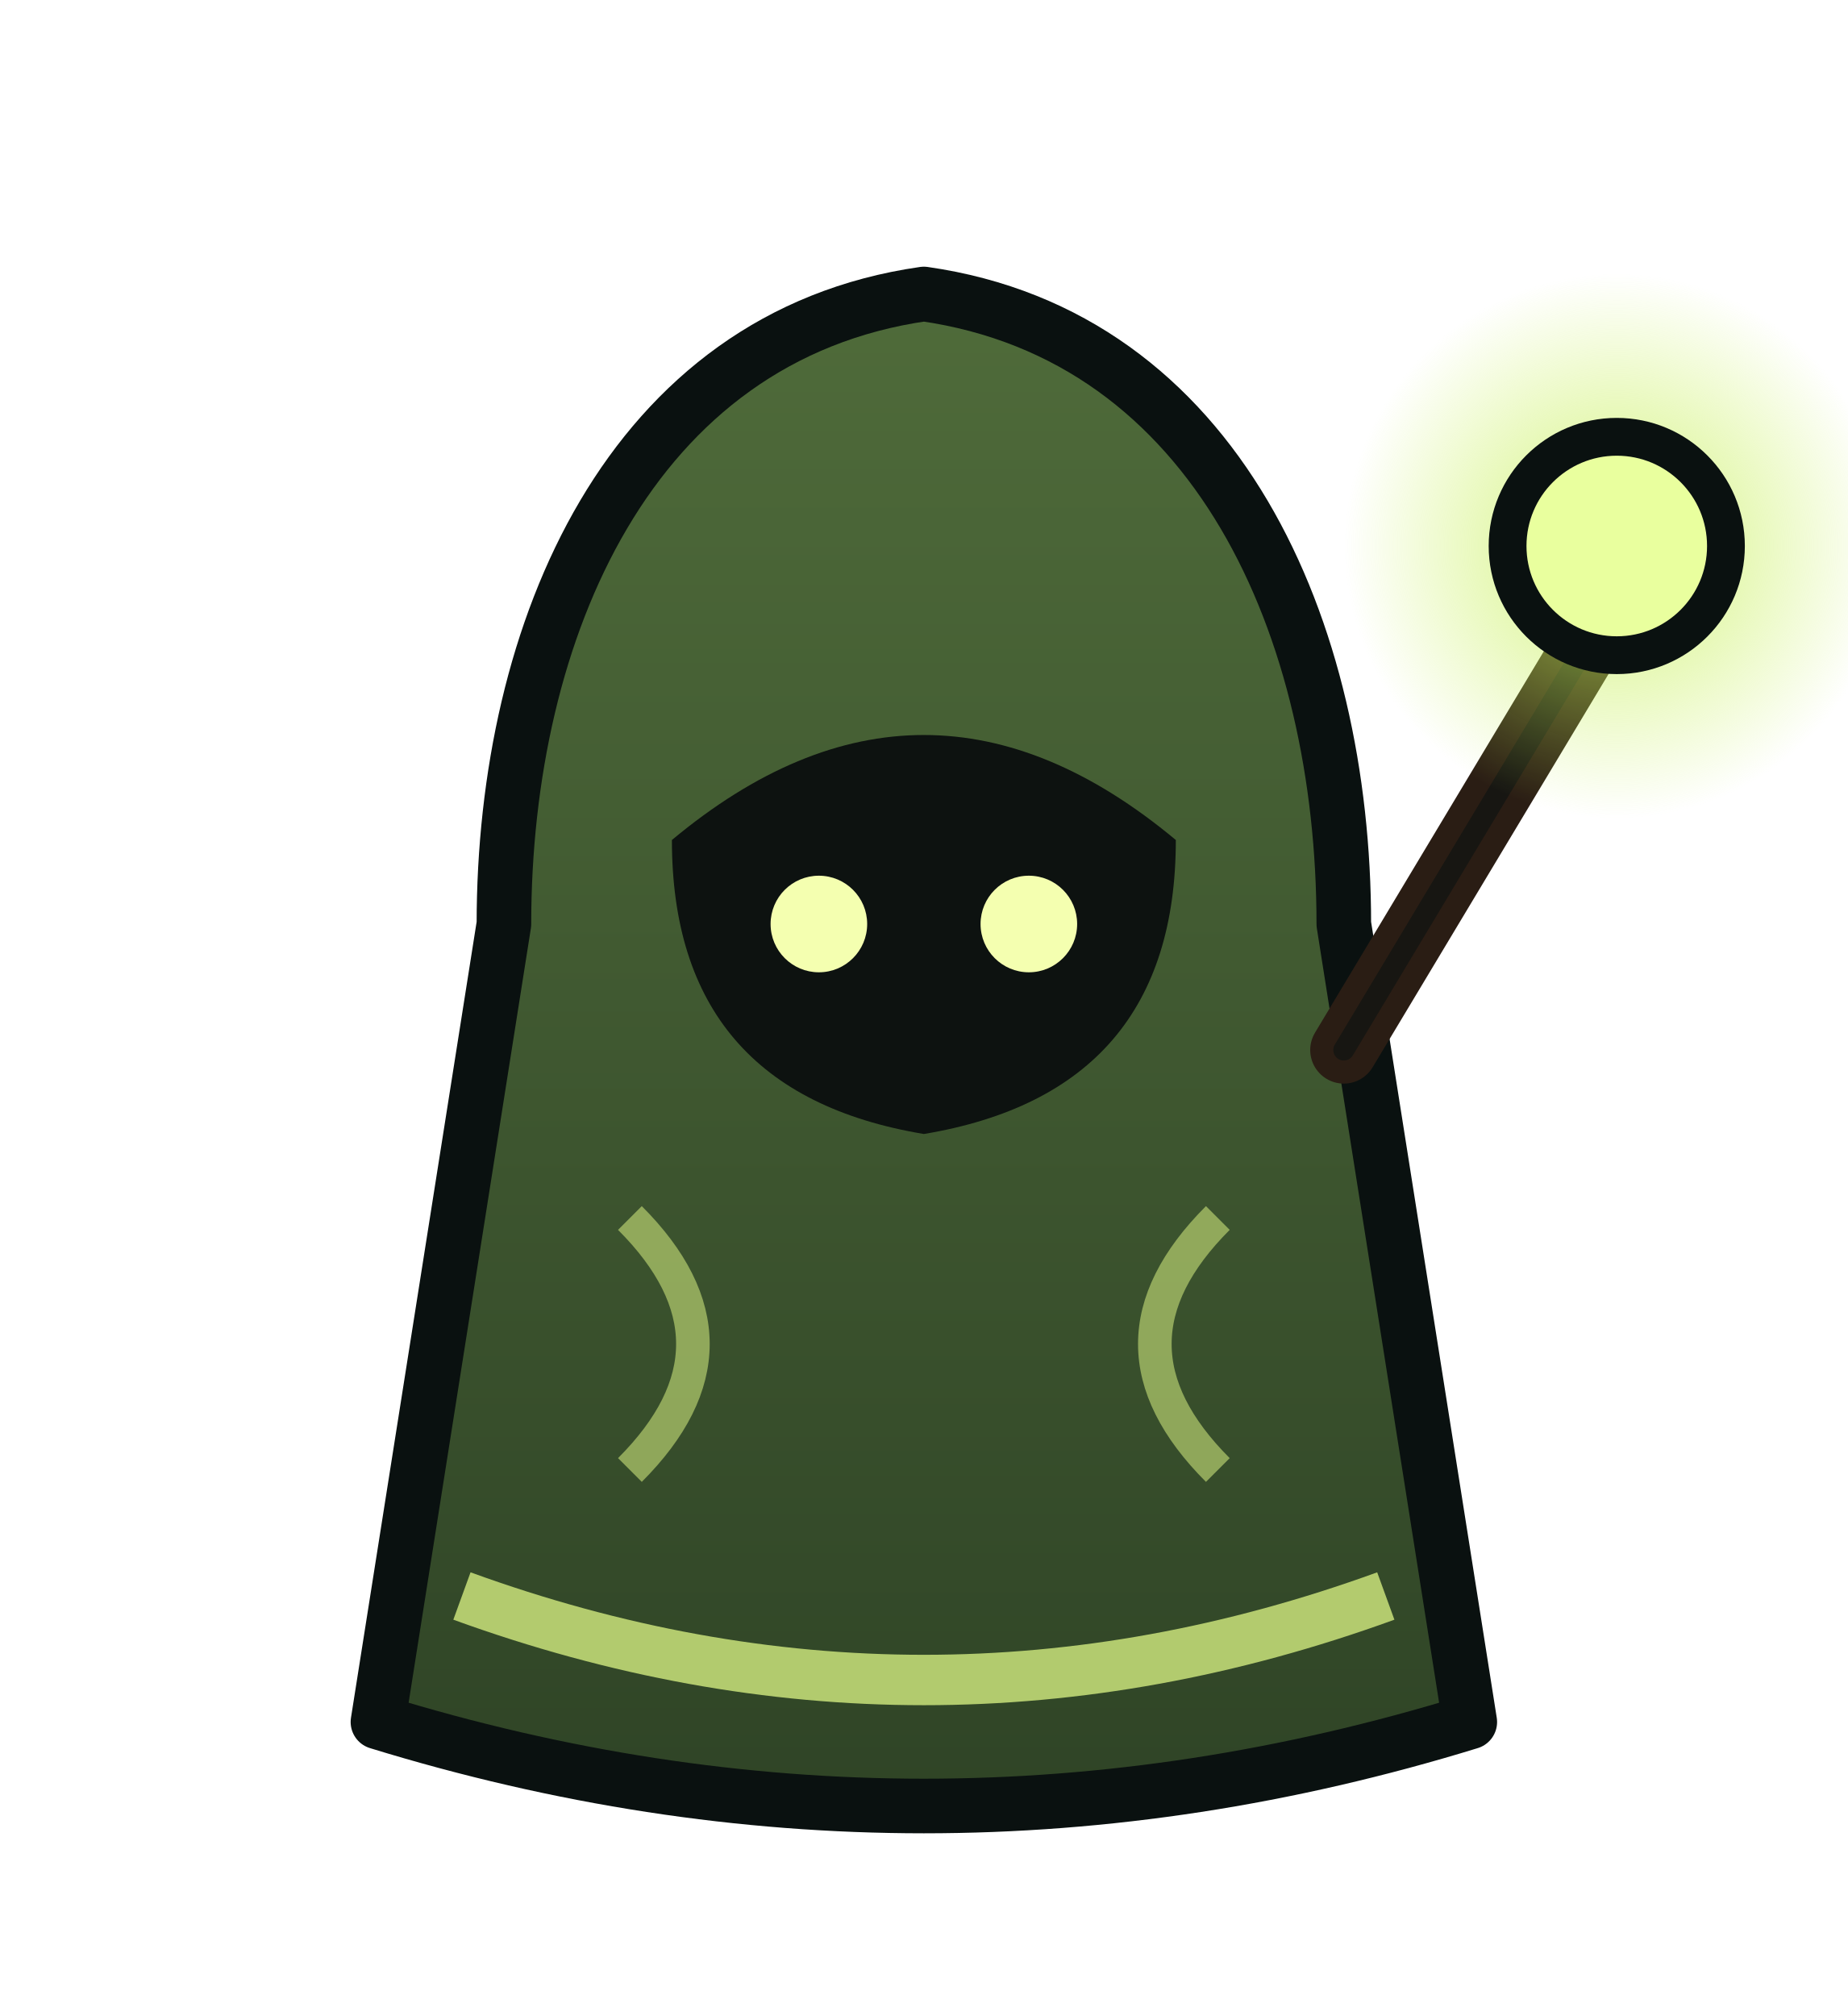
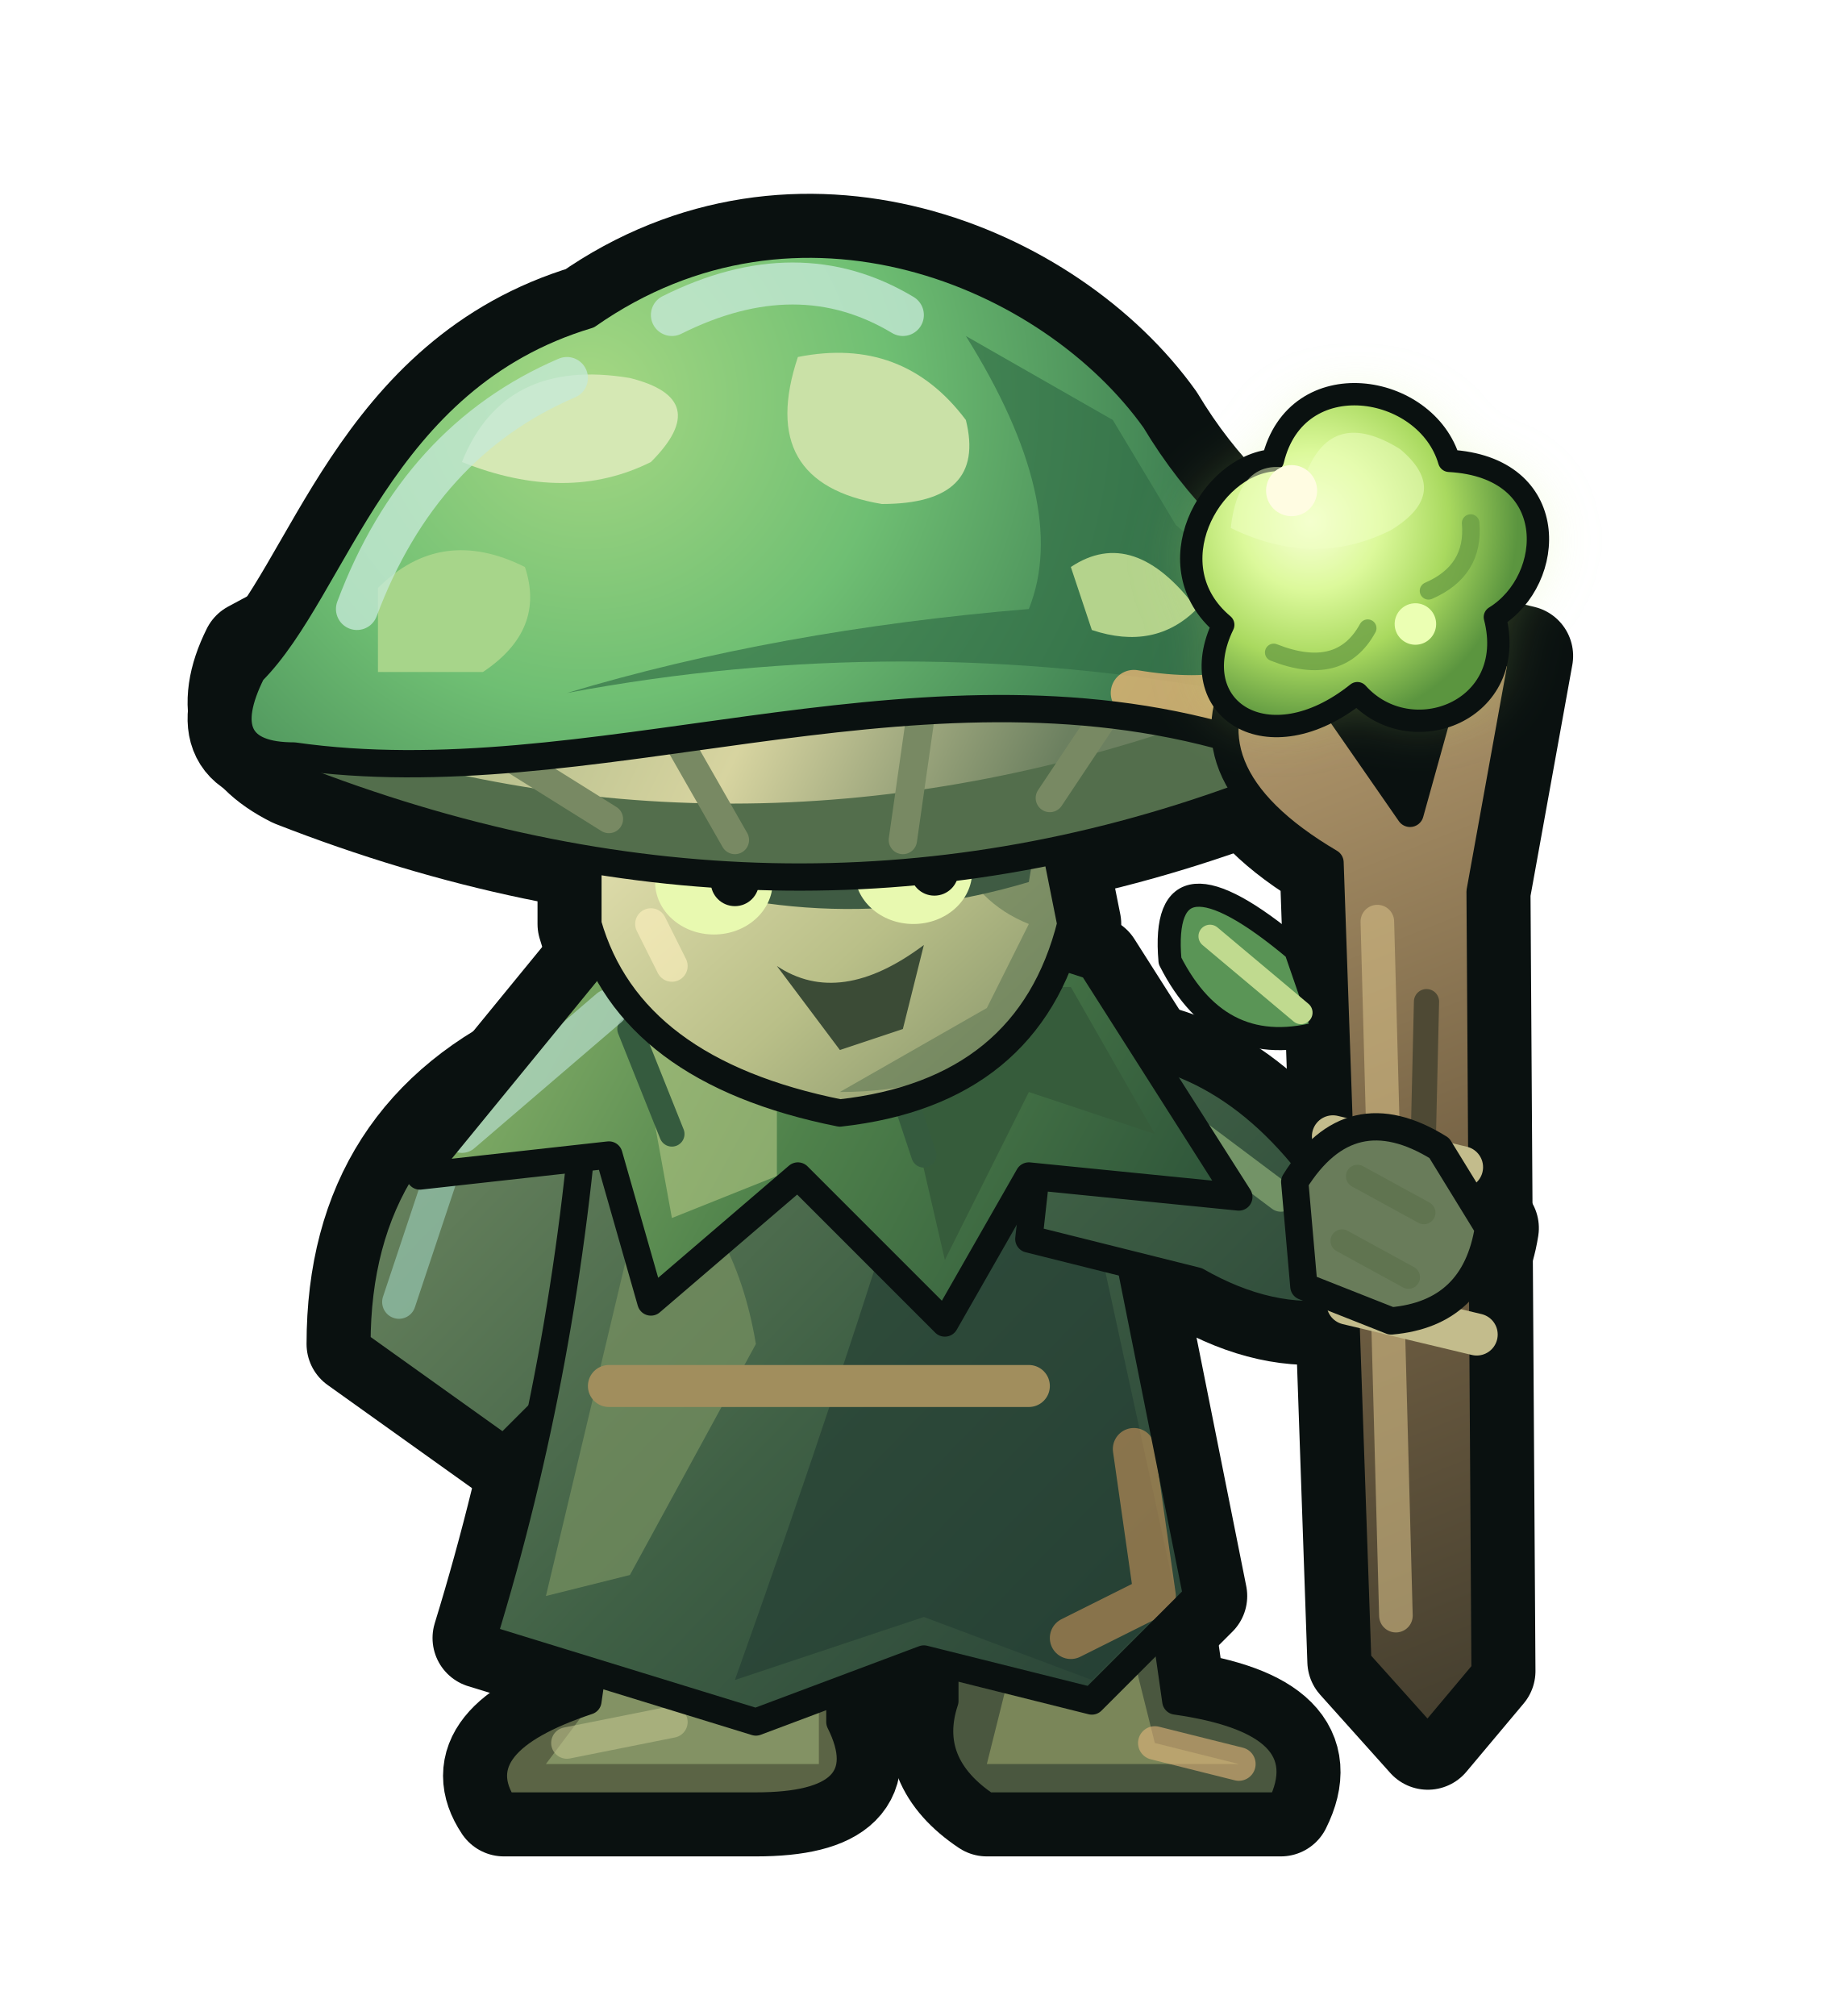
<svg xmlns="http://www.w3.org/2000/svg" viewBox="0 0 88 96" width="88" height="96">
  <defs>
-     <radialGradient id="sporemage0-g" cx="0.5" cy="0.5" r="0.5">
-       <stop offset="0" stop-color="#e9ff9e" stop-opacity="0.95" />
-       <stop offset="0.45" stop-color="#c8f05a" stop-opacity="0.45" />
-       <stop offset="1" stop-color="#c8f05a" stop-opacity="0" />
+     <radialGradient id="sporemage0-cap" gradientUnits="userSpaceOnUse" cx="28" cy="19" r="43">
+       <stop offset="0" stop-color="#a6d883" />
+       <stop offset="0.333" stop-color="#6fbf73" />
+       <stop offset="0.667" stop-color="#3f8052" />
+       <stop offset="1" stop-color="#274c3d" />
    </radialGradient>
-     <linearGradient id="sporemage0-r" x1="0" y1="0" x2="0" y2="1">
-       <stop offset="0" stop-color="#4f6b3a" />
-       <stop offset="1" stop-color="#2f4426" />
+     <linearGradient id="sporemage0-cloth" gradientUnits="userSpaceOnUse" x1="22" y1="48" x2="58" y2="83">
+       <stop offset="0" stop-color="#6c8660" />
+       <stop offset="0.5" stop-color="#3f6045" />
+       <stop offset="1" stop-color="#253e34" />
    </linearGradient>
+     <linearGradient id="sporemage0-leaf" gradientUnits="userSpaceOnUse" x1="20" y1="43" x2="57" y2="63">
+       <stop offset="0" stop-color="#93bc70" />
+       <stop offset="0.5" stop-color="#4f824b" />
+       <stop offset="1" stop-color="#2b5038" />
+     </linearGradient>
+     <linearGradient id="sporemage0-pith" gradientUnits="userSpaceOnUse" x1="29" y1="34" x2="51" y2="58">
+       <stop offset="0" stop-color="#eee8b9" />
+       <stop offset="0.5" stop-color="#b9bf88" />
+       <stop offset="1" stop-color="#697c5a" />
+     </linearGradient>
+     <linearGradient id="sporemage0-wood" gradientUnits="userSpaceOnUse" x1="59" y1="32" x2="74" y2="82">
+       <stop offset="0" stop-color="#b49a6e" />
+       <stop offset="0.5" stop-color="#766345" />
+       <stop offset="1" stop-color="#413c2d" />
+     </linearGradient>
+     <linearGradient id="sporemage0-gill" gradientUnits="userSpaceOnUse" x1="23" y1="29" x2="48" y2="41">
+       <stop offset="0" stop-color="#afba89" />
+       <stop offset="0.5" stop-color="#d7d4a0" />
+       <stop offset="1" stop-color="#6c8060" />
+     </linearGradient>
+     <radialGradient id="sporemage0-spore" gradientUnits="userSpaceOnUse" cx="-2" cy="-3" r="13">
+       <stop offset="0" stop-color="#f8ffd8" />
+       <stop offset="0.333" stop-color="#dcf99b" />
+       <stop offset="0.667" stop-color="#a9d95f" />
+       <stop offset="1" stop-color="#5b953f" />
+     </radialGradient>
+     <filter id="sporemage0-glow" filterUnits="userSpaceOnUse" x="-30" y="-30" width="150" height="155">
+       <feGaussianBlur stdDeviation="1.7" />
+     </filter>
  </defs>
-   <g transform="translate(0 0)">
-     <path d="M44 14 C30 16 24 30 24 44 L18 82 Q44 90 70 82 L64 44 C64 30 58 16 44 14 Z" fill="url(#sporemage0-r)" stroke="#0a1110" stroke-width="2.6" stroke-linejoin="round" />
-     <path d="M22 76 Q44 84 66 76" fill="none" stroke="#c9e27a" stroke-width="2.4" opacity="0.85" />
-     <path d="M32 40 Q44 30 56 40 Q56 52 44 54 Q32 52 32 40 Z" fill="#0d1210" />
-     <circle cx="39" cy="44" r="2.3" fill="#f4ffb0" />
-     <circle cx="49" cy="44" r="2.3" fill="#f4ffb0" />
-     <path d="M64 50 L76 30" stroke="#2a1d14" stroke-width="3.2" stroke-linecap="round" />
-     <path d="M64 50 L76 30" stroke="#0a1110" stroke-width="1" stroke-linecap="round" opacity="0.6" />
-     <circle cx="77" cy="26" r="13.0" fill="url(#sporemage0-g)" />
-     <circle cx="77" cy="26" r="5.2" fill="#e9ff9e" stroke="#0a1110" stroke-width="1.8" />
-     <path d="M30 58 Q36 64 30 70 M58 58 Q52 64 58 70" fill="none" stroke="#c9e27a" stroke-width="1.6" opacity="0.6" />
+   <g stroke-linejoin="round" stroke-linecap="round">
+     <g>
+       <path d="M29 74 L40 75 L40 82 Q42 86 36 86 L24 86 Q22 83 28 81 Z" fill="#0a1110" stroke="#0a1110" stroke-width="4.8" />
+       <path d="M45 75 L55 74 L56 81 Q63 82 61 86 L47 86 Q44 84 45 81 Z" fill="#0a1110" stroke="#0a1110" stroke-width="4.8" />
+       <g transform="translate(0 0) rotate(0 40 76)">
+         <path d="M26 50 Q17 54 17 64 L24 69 L33 60 Z" fill="#0a1110" stroke="#0a1110" stroke-width="4.8" />
+       </g>
+       <g transform="translate(0 0) rotate(0 40 76)">
+         <path d="M28 51 Q39 46 52 51 L57 76 L52 81 L44 79 L36 82 L23 78 Q27 65 28 51 Z" fill="#0a1110" stroke="#0a1110" stroke-width="4.8" />
+       </g>
+       <g transform="translate(0 0) rotate(0 40 76)">
+         <path d="M50 50 Q57 49 62 55 L66 54 L70 59 Q64 65 57 61 L49 59 Z" fill="#0a1110" stroke="#0a1110" stroke-width="4.8" />
+       </g>
+       <g transform="translate(0 0) rotate(0 40 76)">
+         <path d="M29 45 Q40 42 52 46 L59 57 L49 56 L45 63 L38 56 L31 62 L29 55 L20 56 Z" fill="#0a1110" stroke="#0a1110" stroke-width="4.8" />
+       </g>
+       <g transform="translate(0 0) rotate(0 40 76)">
+         <path d="M28 33 Q38 29 49 34 L51 44 Q49 52 40 53 Q30 51 28 44 Z" fill="#0a1110" stroke="#0a1110" stroke-width="4.8" />
+       </g>
+       <g transform="translate(0 0) rotate(0 40 76)">
+         <path d="M12 31 Q34 19 61 28 Q67 33 59 38 Q37 46 14 37 Q10 35 12 31 Z" fill="#0a1110" stroke="#0a1110" stroke-width="4.8" />
+       </g>
+       <g transform="translate(0 0) rotate(0 40 76)">
+         <path d="M12 32 C16 28 18 18 28 15 C38 8 50 13 55 20 Q58 25 63 28 Q67 34 58 35 C43 31 28 38 14 36 Q10 36 12 32 Z" fill="#0a1110" stroke="#0a1110" stroke-width="4.8" />
+       </g>
+       <g transform="rotate(-5 65 60)">
+         <path d="M63 79 L65 41 Q58 36 62 31 L65 32 L69 39 L72 31 L75 32 L72 43 L69 80 L66 83 Z" fill="#0a1110" stroke="#0a1110" stroke-width="4.8" />
+       </g>
+       <g transform="rotate(-5 65 60)">
+         <path d="M62 56 Q65 52 69 55 L71 59 Q70 63 66 63 L62 61 Z" fill="#0a1110" stroke="#0a1110" stroke-width="4.8" />
+       </g>
+     </g>
+     <g>
+       <path d="M29 74 L40 75 L40 82 Q42 86 36 86 L24 86 Q22 83 28 81 Z" fill="#5b6445" />
+       <path d="M29 80 L39 80 L39 84 L26 84 Z" fill="#839264" />
+       <path d="M27 83 L32 82" fill="none" stroke="#c4c690" stroke-width="1.5" opacity="0.55" />
+       <path d="M29 74 L40 75 L40 82 Q42 86 36 86 L24 86 Q22 83 28 81 Z" fill="none" stroke="#0a1110" stroke-width="1.3" />
+       <path d="M45 75 L55 74 L56 81 Q63 82 61 86 L47 86 Q44 84 45 81 Z" fill="#4a573f" />
+       <path d="M48 80 L54 79 L55 83 L59 84 L47 84 Z" fill="#7a8659" />
+       <path d="M55 83 L59 84" fill="none" stroke="#e3b67c" stroke-width="1.6" opacity="0.6" />
+       <path d="M45 75 L55 74 L56 81 Q63 82 61 86 L47 86 Q44 84 45 81 Z" fill="none" stroke="#0a1110" stroke-width="1.3" />
+       <g transform="translate(0 0) rotate(0 40 76)">
+         <path d="M26 50 Q17 54 17 64 L24 69 L33 60 Z" fill="url(#sporemage0-cloth)" />
+         <path d="M21 56 L19 62" fill="none" stroke="#9acbb6" stroke-width="1.6" opacity="0.65" />
+         <path d="M26 50 Q17 54 17 64 L24 69 L33 60 Z" fill="none" stroke="#0a1110" stroke-width="1.3" />
+       </g>
+       <g transform="translate(0 0) rotate(0 40 76)">
+         <path d="M28 51 Q39 46 52 51 L57 76 L52 81 L44 79 L36 82 L23 78 Q27 65 28 51 Z" fill="url(#sporemage0-cloth)" />
+         <path d="M44 53 Q40 66 35 80 L44 77 L52 80 L56 76 L51 53 Z" fill="#243e33" opacity="0.65" />
+         <path d="M31 55 Q35 58 36 64 L30 75 L26 76 Z" fill="#789161" opacity="0.7" />
+         <path d="M29 66 L49 66" fill="none" stroke="#a18e5d" stroke-width="2" opacity="1" />
+         <path d="M54 69 L55 76 L51 78" fill="none" stroke="#ffb067" stroke-width="2" opacity="0.45" />
+         <path d="M28 51 Q39 46 52 51 L57 76 L52 81 L44 79 L36 82 L23 78 Q27 65 28 51 Z" fill="none" stroke="#0a1110" stroke-width="1.3" />
+       </g>
+       <g transform="translate(0 0) rotate(0 40 76)">
+         <path d="M50 50 Q57 49 62 55 L66 54 L70 59 Q64 65 57 61 L49 59 Z" fill="url(#sporemage0-cloth)" />
+         <path d="M57 54 L61 57" fill="none" stroke="#9bbd81" stroke-width="1.4" opacity="0.6" />
+         <path d="M50 50 Q57 49 62 55 L66 54 L70 59 Q64 65 57 61 L49 59 Z" fill="none" stroke="#0a1110" stroke-width="1.3" />
+       </g>
+       <g transform="translate(0 0) rotate(0 40 76)">
+         <path d="M29 45 Q40 42 52 46 L59 57 L49 56 L45 63 L38 56 L31 62 L29 55 L20 56 Z" fill="url(#sporemage0-leaf)" />
+         <path d="M30 47 L37 48 L37 56 L32 58 Z" fill="#b2c783" opacity="0.6" />
+         <path d="M42 47 L51 47 L55 54 L49 52 L45 60 Z" fill="#365c3b" />
+         <path d="M30 49 L32 54 M42 49 L44 55" fill="none" stroke="#355b3e" stroke-width="1.2" opacity="1" />
+         <path d="M22 54 L29 48" fill="none" stroke="#b5dcca" stroke-width="1.8" opacity="0.7" />
+         <path d="M29 45 Q40 42 52 46 L59 57 L49 56 L45 63 L38 56 L31 62 L29 55 L20 56 Z" fill="none" stroke="#0a1110" stroke-width="1.3" />
+       </g>
+       <g transform="translate(0 0) rotate(0 40 76)">
+         <path d="M28 33 Q38 29 49 34 L51 44 Q49 52 40 53 Q30 51 28 44 Z" fill="url(#sporemage0-pith)" />
+         <path d="M45 34 Q44 42 49 44 L47 48 L40 52 Q49 52 51 44 L49 34 Z" fill="#657c58" opacity="0.65" />
+         <path d="M29 37 Q39 41 50 36 L49 42 Q39 45 29 41 Z" fill="#3f5b43" />
+         <ellipse cx="34" cy="42" rx="2.8" ry="2.5" fill="#e8f9b0" />
+         <ellipse cx="43.5" cy="41.5" rx="2.8" ry="2.5" fill="#e8f9b0" />
+         <circle cx="35" cy="42" r="1.15" fill="#0a1110" />
+         <circle cx="44.5" cy="41.5" r="1.15" fill="#0a1110" />
+         <path d="M31 38 L37 40 M41 39 L47 37" fill="none" stroke="#0a1110" stroke-width="1.7" opacity="1" />
+         <path d="M37 46 Q40 48 44 45 L43 49 L40 50 Z" fill="#3b4b36" />
+         <path d="M31 44 L32 46" fill="none" stroke="#fff1bf" stroke-width="1.5" opacity="0.6" />
+         <path d="M28 33 Q38 29 49 34 L51 44 Q49 52 40 53 Q30 51 28 44 Z" fill="none" stroke="#0a1110" stroke-width="1.3" />
+       </g>
+       <g transform="translate(0 0) rotate(0 40 76)">
+         <path d="M12 31 Q34 19 61 28 Q67 33 59 38 Q37 46 14 37 Q10 35 12 31 Z" fill="url(#sporemage0-gill)" />
+         <path d="M15 35 Q36 42 58 34 L62 32 L61 37 Q36 46 14 37 Z" fill="#536e4c" />
+         <path d="M21 34 L29 39 M31 33 L35 40 M44 33 L43 40 M54 32 L50 38" fill="none" stroke="#788963" stroke-width="1.35" opacity="1" />
+         <path d="M12 31 Q34 19 61 28 Q67 33 59 38 Q37 46 14 37 Q10 35 12 31 Z" fill="none" stroke="#0a1110" stroke-width="1.3" />
+       </g>
+       <g transform="translate(0 0) rotate(0 40 76)">
+         <path d="M12 32 C16 28 18 18 28 15 C38 8 50 13 55 20 Q58 25 63 28 Q67 34 58 35 C43 31 28 38 14 36 Q10 36 12 32 Z" fill="url(#sporemage0-cap)" />
+         <path d="M46 16 Q51 24 49 29 Q37 30 27 33 Q43 30 59 33 L63 31 L56 25 L53 20 Z" fill="#2f6b45" opacity="0.65" />
+         <path d="M22 22 Q24 17 30 18 Q34 19 31 22 Q27 24 22 22 Z" fill="#d5e8b4" />
+         <path d="M38 17 Q43 16 46 20 Q47 24 42 24 Q36 23 38 17 Z" fill="#cae1a7" />
+         <path d="M18 28 Q21 25 25 27 Q26 30 23 32 L18 32 Z" fill="#a7d58a" />
+         <path d="M51 27 Q54 25 57 29 Q55 31 52 30 Z" fill="#b4d38c" />
+         <path d="M17 29 Q20 21 27 18 M32 15 Q38 12 43 15" fill="none" stroke="#c5e9d7" stroke-width="2" opacity="0.78" />
+         <path d="M54 33 Q60 34 62 31" fill="none" stroke="#ffbf7c" stroke-width="2.2" opacity="0.7" />
+         <path d="M12 32 C16 28 18 18 28 15 C38 8 50 13 55 20 Q58 25 63 28 Q67 34 58 35 C43 31 28 38 14 36 Q10 36 12 32 Z" fill="none" stroke="#0a1110" stroke-width="1.3" />
+       </g>
+       <g transform="rotate(-5 65 60)">
+         <path d="M63 79 L65 41 Q58 36 62 31 L65 32 L69 39 L72 31 L75 32 L72 43 L69 80 L66 83 Z" fill="url(#sporemage0-wood)" />
+         <path d="M67 44 L65 77" fill="none" stroke="#d3bc85" stroke-width="1.6" opacity="0.6" />
+         <path d="M69 48 L68 57" fill="none" stroke="#4e4934" stroke-width="1.2" opacity="1" />
+         <path d="M63 79 L65 41 Q58 36 62 31 L65 32 L69 39 L72 31 L75 32 L72 43 L69 80 L66 83 Z" fill="none" stroke="#0a1110" stroke-width="1.3" />
+       </g>
+       <g transform="rotate(-5 65 60)">
+         <path d="M64 54 L70 56 M64 58 L70 60 M64 62 L70 64" fill="none" stroke="#c3bc8c" stroke-width="2" opacity="1" />
+       </g>
+       <g transform="rotate(-5 65 60)">
+         <path d="M62 56 Q65 52 69 55 L71 59 Q70 63 66 63 L62 61 Z" fill="url(#sporemage0-pith)" />
+         <path d="M65 56 L68 58 M64 59 L67 61" fill="none" stroke="#607450" stroke-width="1.1" opacity="1" />
+         <path d="M62 56 Q65 52 69 55 L71 59 Q70 63 66 63 L62 61 Z" fill="none" stroke="#0a1110" stroke-width="1.3" />
+       </g>
+       <g transform="rotate(-5 65 60)">
+         <path d="M63 45 Q57 39 57 45 Q59 50 64 49 Z" fill="#5a9556" stroke="#0a1110" stroke-width="1.1" />
+         <path d="M59 44 L63 48" fill="none" stroke="#c0da8f" stroke-width="1.1" opacity="1" />
+       </g>
+       <g transform="rotate(-5 65 60) translate(67 27) scale(0.76)">
+         <g filter="url(#sporemage0-glow)" opacity="0.27">
+           <path d="M-8 3 C-12 -1 -8 -7 -4 -7 C-2 -13 6 -11 7 -6 C14 -5 13 2 9 4 C10 10 3 12 0 8 C-6 12 -11 8 -8 3 Z" fill="#c8ef75" />
+         </g>
+       </g>
+       <g transform="rotate(-5 65 60) translate(67 27) scale(0.76)">
+         <path d="M-8 3 C-12 -1 -8 -7 -4 -7 C-2 -13 6 -11 7 -6 C14 -5 13 2 9 4 C10 10 3 12 0 8 C-6 12 -11 8 -8 3 Z" fill="url(#sporemage0-spore)" stroke="#0a1110" stroke-width="1.4" />
+         <path d="M-7 -3 Q-6 -8 -2 -6 Q0 -10 4 -7 Q7 -4 3 -2 Q-2 0 -7 -3 Z" fill="#efffc4" opacity="0.5" />
+         <path d="M-5 5 Q-1 7 1 4 M5 2 Q8 1 8 -2" fill="none" stroke="#6b9f45" stroke-width="1.1" opacity="0.8" />
+         <circle cx="-3" cy="-5" r="1.6" fill="#fffce2" />
+         <circle cx="4" cy="4" r="1.3" fill="#ebffb3" />
+       </g>
+     </g>
  </g>
</svg>
